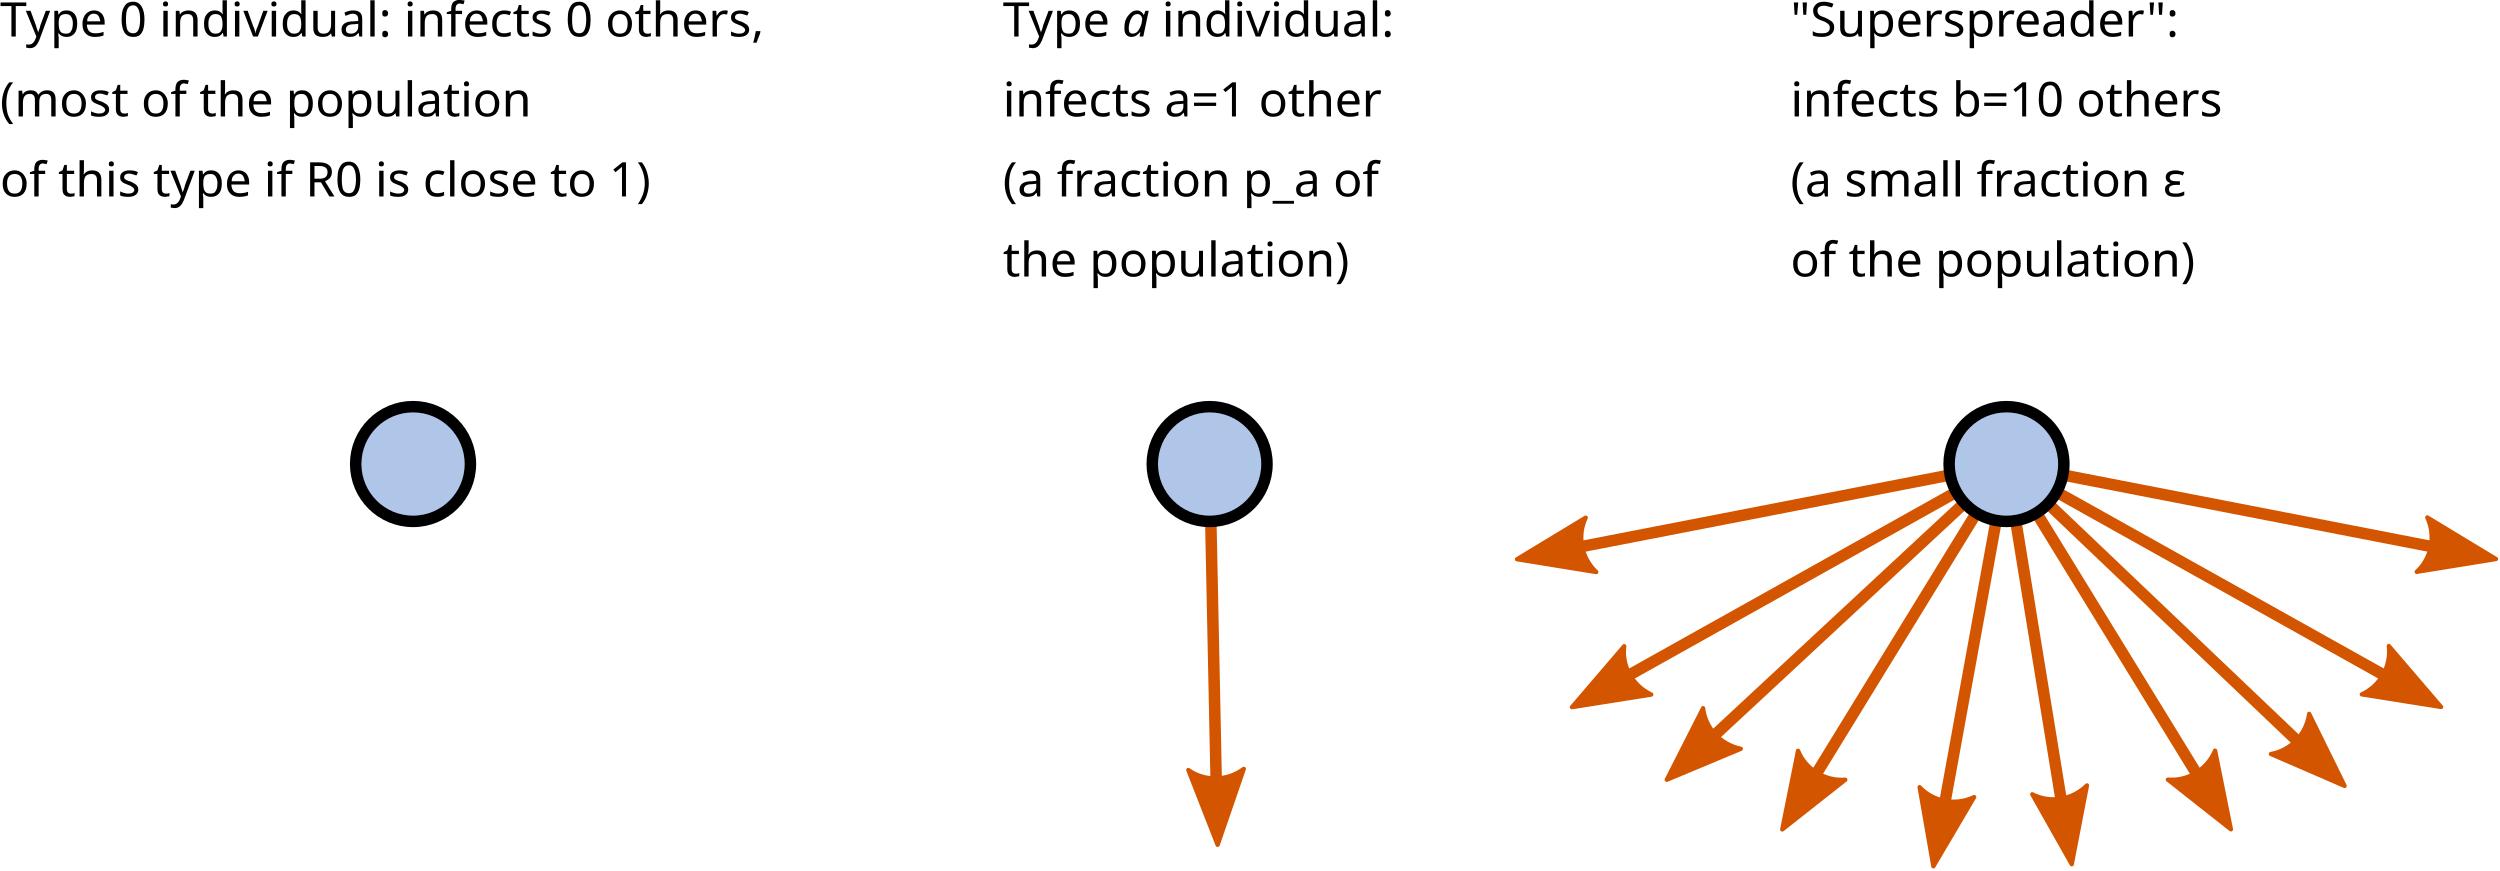
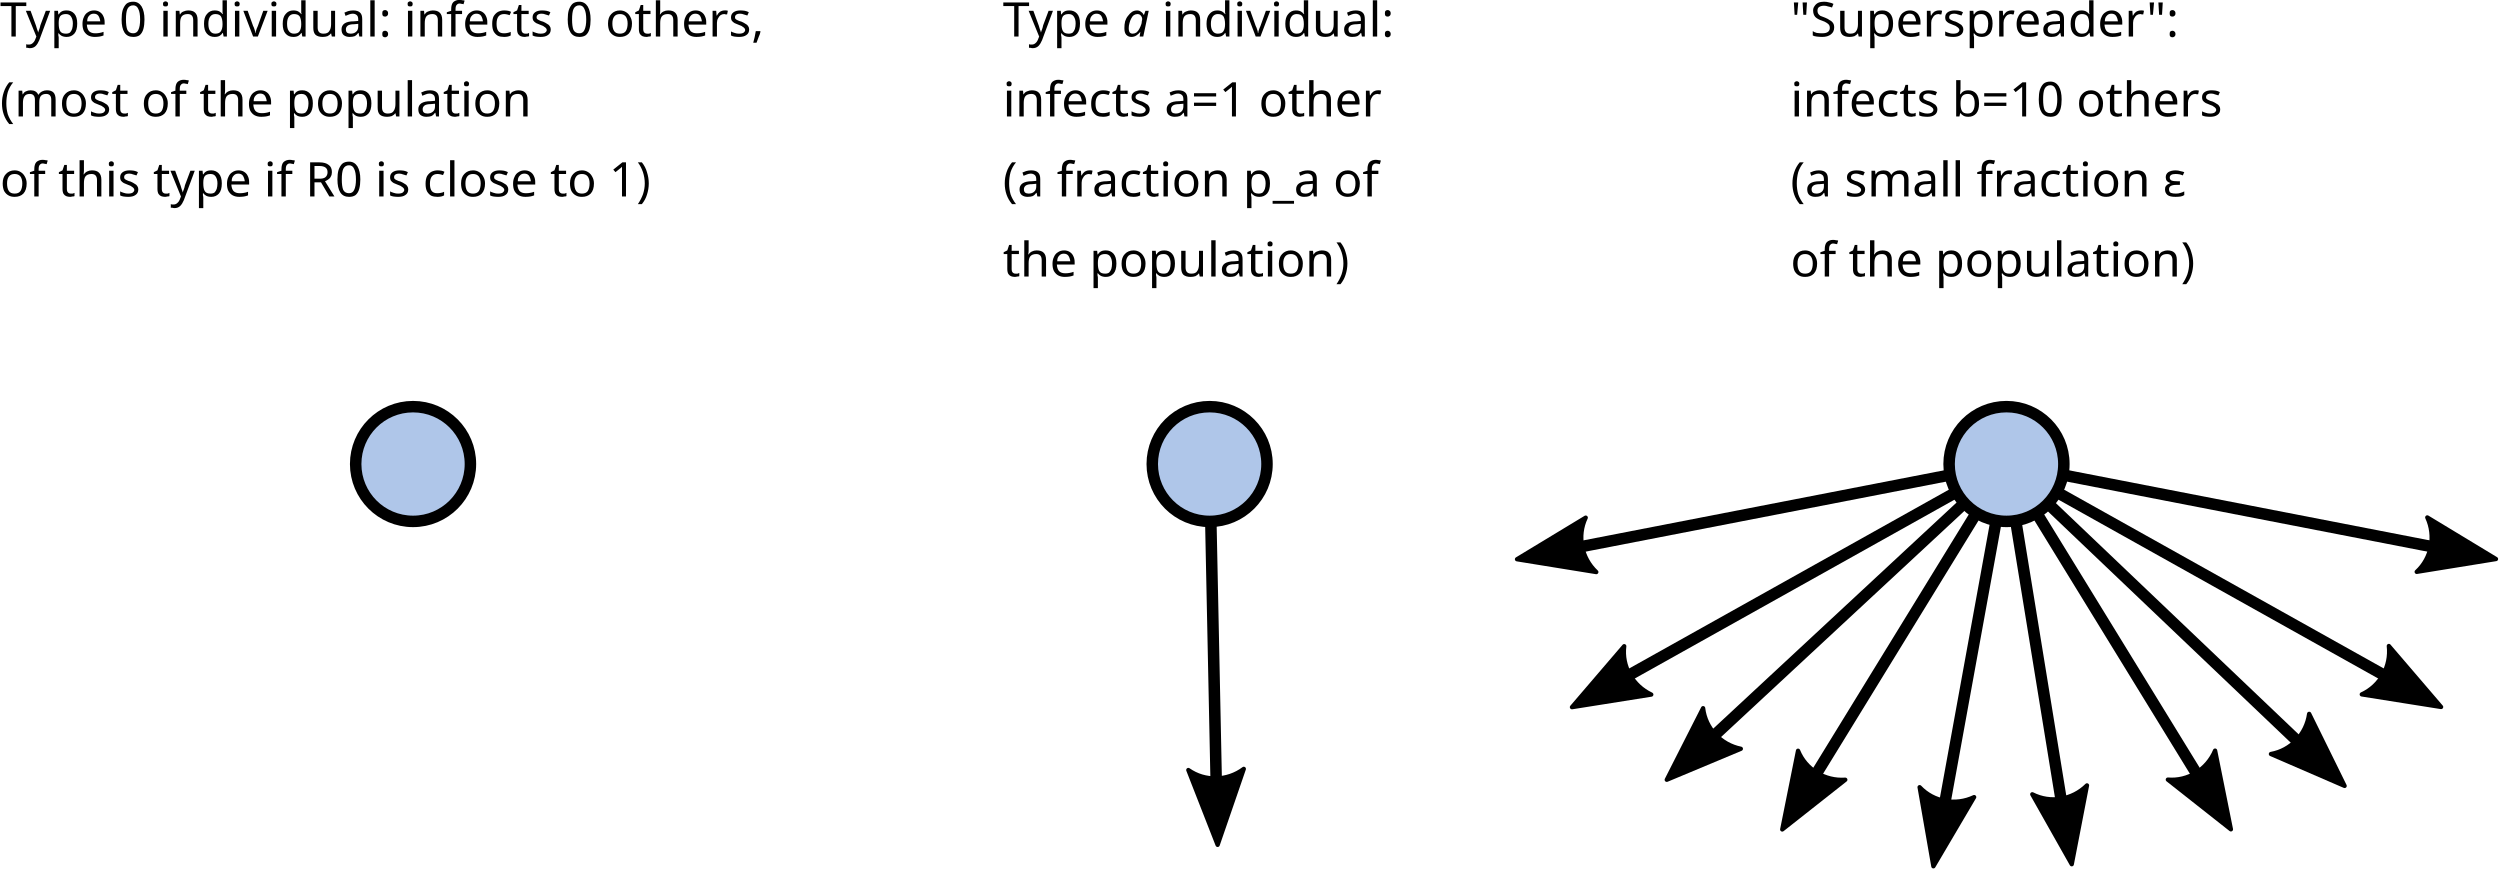
<svg xmlns="http://www.w3.org/2000/svg" width="107.591mm" height="37.453mm" viewBox="0 0 107.591 37.453" version="1.1" id="svg8">
  <defs id="defs2">
+     <marker style="overflow:visible;" id="marker11971" refX="0.0" refY="0.0" orient="auto">
+       <path transform="scale(0.6) rotate(180) translate(0,0)" d="M 8.719,4.034 L -2.207,0.016 L 8.719,-4.002 C 6.973,-1.63 6.983,1.616 8.719,4.034 z " style="fill-rule:evenodd;stroke-width:0.625;stroke-linejoin:round;stroke:#000000;stroke-opacity:1;fill:#000000;fill-opacity:1" id="path11969" />
+     </marker>
+     <marker style="overflow:visible;" id="marker11547" refX="0.0" refY="0.0" orient="auto">
+       <path transform="scale(0.6) rotate(180) translate(0,0)" d="M 8.719,4.034 L -2.207,0.016 L 8.719,-4.002 C 6.973,-1.63 6.983,1.616 8.719,4.034 z " style="fill-rule:evenodd;stroke-width:0.625;stroke-linejoin:round;stroke:#000000;stroke-opacity:1;fill:#000000;fill-opacity:1" id="path11545" />
+     </marker>
+     <marker style="overflow:visible;" id="marker11129" refX="0.0" refY="0.0" orient="auto">
+       <path transform="scale(0.6) rotate(180) translate(0,0)" d="M 8.719,4.034 L -2.207,0.016 L 8.719,-4.002 C 6.973,-1.63 6.983,1.616 8.719,4.034 z " style="fill-rule:evenodd;stroke-width:0.625;stroke-linejoin:round;stroke:#000000;stroke-opacity:1;fill:#000000;fill-opacity:1" id="path11127" />
+     </marker>
+     <marker style="overflow:visible;" id="marker10717" refX="0.0" refY="0.0" orient="auto">
+       <path transform="scale(0.6) rotate(180) translate(0,0)" d="M 8.719,4.034 L -2.207,0.016 L 8.719,-4.002 C 6.973,-1.63 6.983,1.616 8.719,4.034 z " style="fill-rule:evenodd;stroke-width:0.625;stroke-linejoin:round;stroke:#000000;stroke-opacity:1;fill:#000000;fill-opacity:1" id="path10715" />
+     </marker>
+     <marker style="overflow:visible;" id="marker10311" refX="0.0" refY="0.0" orient="auto">
+       <path transform="scale(0.6) rotate(180) translate(0,0)" d="M 8.719,4.034 L -2.207,0.016 L 8.719,-4.002 C 6.973,-1.63 6.983,1.616 8.719,4.034 z " style="fill-rule:evenodd;stroke-width:0.625;stroke-linejoin:round;stroke:#000000;stroke-opacity:1;fill:#000000;fill-opacity:1" id="path10309" />
+     </marker>
+     <marker style="overflow:visible;" id="marker9911" refX="0.0" refY="0.0" orient="auto">
+       <path transform="scale(0.6) rotate(180) translate(0,0)" d="M 8.719,4.034 L -2.207,0.016 L 8.719,-4.002 C 6.973,-1.63 6.983,1.616 8.719,4.034 z " style="fill-rule:evenodd;stroke-width:0.625;stroke-linejoin:round;stroke:#000000;stroke-opacity:1;fill:#000000;fill-opacity:1" id="path9909" />
+     </marker>
+     <marker style="overflow:visible;" id="marker9517" refX="0.0" refY="0.0" orient="auto">
+       <path transform="scale(0.6) rotate(180) translate(0,0)" d="M 8.719,4.034 L -2.207,0.016 L 8.719,-4.002 C 6.973,-1.63 6.983,1.616 8.719,4.034 z " style="fill-rule:evenodd;stroke-width:0.625;stroke-linejoin:round;stroke:#000000;stroke-opacity:1;fill:#000000;fill-opacity:1" id="path9515" />
+     </marker>
+     <marker style="overflow:visible;" id="marker9129" refX="0.0" refY="0.0" orient="auto">
+       <path transform="scale(0.6) rotate(180) translate(0,0)" d="M 8.719,4.034 L -2.207,0.016 L 8.719,-4.002 C 6.973,-1.63 6.983,1.616 8.719,4.034 z " style="fill-rule:evenodd;stroke-width:0.625;stroke-linejoin:round;stroke:#000000;stroke-opacity:1;fill:#000000;fill-opacity:1" id="path9127" />
+     </marker>
+     <marker style="overflow:visible;" id="marker8747" refX="0.0" refY="0.0" orient="auto">
+       <path transform="scale(0.6) rotate(180) translate(0,0)" d="M 8.719,4.034 L -2.207,0.016 L 8.719,-4.002 C 6.973,-1.63 6.983,1.616 8.719,4.034 z " style="fill-rule:evenodd;stroke-width:0.625;stroke-linejoin:round;stroke:#000000;stroke-opacity:1;fill:#000000;fill-opacity:1" id="path8745" />
+     </marker>
+     <marker style="overflow:visible;" id="marker8737" refX="0.0" refY="0.0" orient="auto">
+       <path transform="scale(0.6) rotate(180) translate(0,0)" d="M 8.719,4.034 L -2.207,0.016 L 8.719,-4.002 C 6.973,-1.63 6.983,1.616 8.719,4.034 z " style="fill-rule:evenodd;stroke-width:0.625;stroke-linejoin:round;stroke:#000000;stroke-opacity:1;fill:#000000;fill-opacity:1" id="path8735" />
+     </marker>
+     <marker orient="auto" refY="0.0" refX="0.0" id="Arrow2Mend" style="overflow:visible;">
+       <path id="path4064" style="fill-rule:evenodd;stroke-width:0.625;stroke-linejoin:round;stroke:#000000;stroke-opacity:1;fill:#000000;fill-opacity:1" d="M 8.719,4.034 L -2.207,0.016 L 8.719,-4.002 C 6.973,-1.63 6.983,1.616 8.719,4.034 z " transform="scale(0.6) rotate(180) translate(0,0)" />
+     </marker>
+     <marker style="overflow:visible" id="marker7981" refX="0.0" refY="0.0" orient="auto">
+       <path transform="scale(0.8)" style="fill-rule:evenodd;stroke:#000000;stroke-width:1pt;stroke-opacity:1;fill:#000000;fill-opacity:1" d="M 5.77,0.0 L -2.88,5.0 L -2.88,-5.0 L 5.77,0.0 z " id="path7979" />
+     </marker>
+     <marker style="overflow:visible" id="marker7617" refX="0.0" refY="0.0" orient="auto">
+       <path transform="scale(0.8)" style="fill-rule:evenodd;stroke:#000000;stroke-width:1pt;stroke-opacity:1;fill:#000000;fill-opacity:1" d="M 5.77,0.0 L -2.88,5.0 L -2.88,-5.0 L 5.77,0.0 z " id="path7615" />
+     </marker>
+     <marker style="overflow:visible" id="marker7259" refX="0.0" refY="0.0" orient="auto">
+       <path transform="scale(0.8)" style="fill-rule:evenodd;stroke:#000000;stroke-width:1pt;stroke-opacity:1;fill:#000000;fill-opacity:1" d="M 5.77,0.0 L -2.88,5.0 L -2.88,-5.0 L 5.77,0.0 z " id="path7257" />
+     </marker>
+     <marker style="overflow:visible" id="marker6907" refX="0.0" refY="0.0" orient="auto">
+       <path transform="scale(0.8)" style="fill-rule:evenodd;stroke:#000000;stroke-width:1pt;stroke-opacity:1;fill:#000000;fill-opacity:1" d="M 5.77,0.0 L -2.88,5.0 L -2.88,-5.0 L 5.77,0.0 z " id="path6905" />
+     </marker>
+     <marker style="overflow:visible" id="marker6561" refX="0.0" refY="0.0" orient="auto">
+       <path transform="scale(0.8)" style="fill-rule:evenodd;stroke:#000000;stroke-width:1pt;stroke-opacity:1;fill:#000000;fill-opacity:1" d="M 5.77,0.0 L -2.88,5.0 L -2.88,-5.0 L 5.77,0.0 z " id="path6559" />
+     </marker>
+     <marker style="overflow:visible" id="marker6221" refX="0.0" refY="0.0" orient="auto">
+       <path transform="scale(0.8)" style="fill-rule:evenodd;stroke:#000000;stroke-width:1pt;stroke-opacity:1;fill:#000000;fill-opacity:1" d="M 5.77,0.0 L -2.88,5.0 L -2.88,-5.0 L 5.77,0.0 z " id="path6219" />
+     </marker>
+     <marker style="overflow:visible" id="marker5887" refX="0.0" refY="0.0" orient="auto">
+       <path transform="scale(0.8)" style="fill-rule:evenodd;stroke:#000000;stroke-width:1pt;stroke-opacity:1;fill:#000000;fill-opacity:1" d="M 5.77,0.0 L -2.88,5.0 L -2.88,-5.0 L 5.77,0.0 z " id="path5885" />
+     </marker>
+     <marker style="overflow:visible" id="marker5559" refX="0.0" refY="0.0" orient="auto">
+       <path transform="scale(0.8)" style="fill-rule:evenodd;stroke:#000000;stroke-width:1pt;stroke-opacity:1;fill:#000000;fill-opacity:1" d="M 5.77,0.0 L -2.88,5.0 L -2.88,-5.0 L 5.77,0.0 z " id="path5557" />
+     </marker>
+     <marker style="overflow:visible" id="marker5237" refX="0.0" refY="0.0" orient="auto">
+       <path transform="scale(0.8)" style="fill-rule:evenodd;stroke:#000000;stroke-width:1pt;stroke-opacity:1;fill:#000000;fill-opacity:1" d="M 5.77,0.0 L -2.88,5.0 L -2.88,-5.0 L 5.77,0.0 z " id="path5235" />
+     </marker>
+     <marker style="overflow:visible" id="marker4921" refX="0.0" refY="0.0" orient="auto">
+       <path transform="scale(0.8)" style="fill-rule:evenodd;stroke:#000000;stroke-width:1pt;stroke-opacity:1;fill:#000000;fill-opacity:1" d="M 5.77,0.0 L -2.88,5.0 L -2.88,-5.0 L 5.77,0.0 z " id="path4919" />
+     </marker>
+     <marker orient="auto" refY="0.0" refX="0.0" id="marker3723" style="overflow:visible;">
+       <path id="path3721" style="fill-rule:evenodd;stroke-width:0.625;stroke-linejoin:round;stroke:#000000;stroke-opacity:1;fill:#000000;fill-opacity:1" d="M 8.719,4.034 L -2.207,0.016 L 8.719,-4.002 C 6.973,-1.63 6.983,1.616 8.719,4.034 z " transform="scale(0.6) rotate(180) translate(0,0)" />
+     </marker>
+     <marker orient="auto" refY="0.0" refX="0.0" id="marker3419" style="overflow:visible;">
+       <path id="path3417" style="fill-rule:evenodd;stroke-width:0.625;stroke-linejoin:round;stroke:#000000;stroke-opacity:1;fill:#000000;fill-opacity:1" d="M 8.719,4.034 L -2.207,0.016 L 8.719,-4.002 C 6.973,-1.63 6.983,1.616 8.719,4.034 z " transform="scale(0.6) rotate(180) translate(0,0)" />
+     </marker>
+     <marker orient="auto" refY="0.0" refX="0.0" id="marker3121" style="overflow:visible;">
+       <path id="path3119" style="fill-rule:evenodd;stroke-width:0.625;stroke-linejoin:round;stroke:#000000;stroke-opacity:1;fill:#000000;fill-opacity:1" d="M 8.719,4.034 L -2.207,0.016 L 8.719,-4.002 C 6.973,-1.63 6.983,1.616 8.719,4.034 z " transform="scale(0.6) rotate(180) translate(0,0)" />
+     </marker>
+     <marker orient="auto" refY="0.0" refX="0.0" id="marker2829" style="overflow:visible;">
+       <path id="path2827" style="fill-rule:evenodd;stroke-width:0.625;stroke-linejoin:round;stroke:#000000;stroke-opacity:1;fill:#000000;fill-opacity:1" d="M 8.719,4.034 L -2.207,0.016 L 8.719,-4.002 C 6.973,-1.63 6.983,1.616 8.719,4.034 z " transform="scale(0.6) rotate(180) translate(0,0)" />
+     </marker>
+     <marker orient="auto" refY="0.0" refX="0.0" id="marker2543" style="overflow:visible;">
+       <path id="path2541" style="fill-rule:evenodd;stroke-width:0.625;stroke-linejoin:round;stroke:#000000;stroke-opacity:1;fill:#000000;fill-opacity:1" d="M 8.719,4.034 L -2.207,0.016 L 8.719,-4.002 C 6.973,-1.63 6.983,1.616 8.719,4.034 z " transform="scale(0.6) rotate(180) translate(0,0)" />
+     </marker>
+     <marker orient="auto" refY="0.0" refX="0.0" id="marker2263" style="overflow:visible;">
+       <path id="path2261" style="fill-rule:evenodd;stroke-width:0.625;stroke-linejoin:round;stroke:#000000;stroke-opacity:1;fill:#000000;fill-opacity:1" d="M 8.719,4.034 L -2.207,0.016 L 8.719,-4.002 C 6.973,-1.63 6.983,1.616 8.719,4.034 z " transform="scale(0.6) rotate(180) translate(0,0)" />
+     </marker>
+     <marker orient="auto" refY="0.0" refX="0.0" id="marker1989" style="overflow:visible;">
+       <path id="path1987" style="fill-rule:evenodd;stroke-width:0.625;stroke-linejoin:round;stroke:#000000;stroke-opacity:1;fill:#000000;fill-opacity:1" d="M 8.719,4.034 L -2.207,0.016 L 8.719,-4.002 C 6.973,-1.63 6.983,1.616 8.719,4.034 z " transform="scale(0.6) rotate(180) translate(0,0)" />
+     </marker>
+     <marker orient="auto" refY="0.0" refX="0.0" id="marker1721" style="overflow:visible;">
+       <path id="path1719" style="fill-rule:evenodd;stroke-width:0.625;stroke-linejoin:round;stroke:#000000;stroke-opacity:1;fill:#000000;fill-opacity:1" d="M 8.719,4.034 L -2.207,0.016 L 8.719,-4.002 C 6.973,-1.63 6.983,1.616 8.719,4.034 z " transform="scale(0.6) rotate(180) translate(0,0)" />
+     </marker>
+     <marker orient="auto" refY="0.0" refX="0.0" id="marker1711" style="overflow:visible;">
+       <path id="path1709" style="fill-rule:evenodd;stroke-width:0.625;stroke-linejoin:round;stroke:#000000;stroke-opacity:1;fill:#000000;fill-opacity:1" d="M 8.719,4.034 L -2.207,0.016 L 8.719,-4.002 C 6.973,-1.63 6.983,1.616 8.719,4.034 z " transform="scale(0.6) rotate(180) translate(0,0)" />
+     </marker>
+     <marker orient="auto" refY="0.0" refX="0.0" id="marker1449" style="overflow:visible;">
+       <path id="path1447" style="fill-rule:evenodd;stroke-width:0.625;stroke-linejoin:round;stroke:#000000;stroke-opacity:1;fill:#000000;fill-opacity:1" d="M 8.719,4.034 L -2.207,0.016 L 8.719,-4.002 C 6.973,-1.63 6.983,1.616 8.719,4.034 z " transform="scale(0.6) rotate(180) translate(0,0)" />
+     </marker>
    <marker style="overflow:visible;" id="marker6336" refX="0.0" refY="0.0" orient="auto">
-       <path transform="scale(0.6) rotate(180) translate(0,0)" d="M 8.719,4.034 L -2.207,0.016 L 8.719,-4.002 C 6.973,-1.63 6.983,1.616 8.719,4.034 z " style="fill-rule:evenodd;stroke-width:0.625;stroke-linejoin:round;stroke:#d45500;stroke-opacity:1;fill:#d45500;fill-opacity:1" id="path6334" />
-     </marker>
-     <marker style="overflow:visible;" id="marker6086" refX="0.0" refY="0.0" orient="auto">
-       <path transform="scale(0.6) rotate(180) translate(0,0)" d="M 8.719,4.034 L -2.207,0.016 L 8.719,-4.002 C 6.973,-1.63 6.983,1.616 8.719,4.034 z " style="fill-rule:evenodd;stroke-width:0.625;stroke-linejoin:round;stroke:#d45500;stroke-opacity:1;fill:#d45500;fill-opacity:1" id="path6084" />
+       <path transform="scale(0.6) rotate(180) translate(0,0)" d="M 8.719,4.034 L -2.207,0.016 L 8.719,-4.002 C 6.973,-1.63 6.983,1.616 8.719,4.034 z " style="fill-rule:evenodd;stroke-width:0.625;stroke-linejoin:round;stroke:#000000;stroke-opacity:1;fill:#000000;fill-opacity:1" id="path6334" />
    </marker>
    <marker style="overflow:visible;" id="marker5842" refX="0.0" refY="0.0" orient="auto">
      <path transform="scale(0.6) rotate(180) translate(0,0)" d="M 8.719,4.034 L -2.207,0.016 L 8.719,-4.002 C 6.973,-1.63 6.983,1.616 8.719,4.034 z " style="fill-rule:evenodd;stroke-width:0.625;stroke-linejoin:round;stroke:#d45500;stroke-opacity:1;fill:#d45500;fill-opacity:1" id="path5840" />
    </marker>
    <marker style="overflow:visible;" id="marker5604" refX="0.0" refY="0.0" orient="auto">
      <path transform="scale(0.6) rotate(180) translate(0,0)" d="M 8.719,4.034 L -2.207,0.016 L 8.719,-4.002 C 6.973,-1.63 6.983,1.616 8.719,4.034 z " style="fill-rule:evenodd;stroke-width:0.625;stroke-linejoin:round;stroke:#d45500;stroke-opacity:1;fill:#d45500;fill-opacity:1" id="path5602" />
    </marker>
    <marker style="overflow:visible;" id="marker5372" refX="0.0" refY="0.0" orient="auto">
      <path transform="scale(0.6) rotate(180) translate(0,0)" d="M 8.719,4.034 L -2.207,0.016 L 8.719,-4.002 C 6.973,-1.63 6.983,1.616 8.719,4.034 z " style="fill-rule:evenodd;stroke-width:0.625;stroke-linejoin:round;stroke:#d45500;stroke-opacity:1;fill:#d45500;fill-opacity:1" id="path5370" />
    </marker>
    <marker style="overflow:visible;" id="marker5146" refX="0.0" refY="0.0" orient="auto">
      <path transform="scale(0.6) rotate(180) translate(0,0)" d="M 8.719,4.034 L -2.207,0.016 L 8.719,-4.002 C 6.973,-1.63 6.983,1.616 8.719,4.034 z " style="fill-rule:evenodd;stroke-width:0.625;stroke-linejoin:round;stroke:#d45500;stroke-opacity:1;fill:#d45500;fill-opacity:1" id="path5144" />
    </marker>
    <marker style="overflow:visible;" id="marker4926" refX="0.0" refY="0.0" orient="auto">
      <path transform="scale(0.6) rotate(180) translate(0,0)" d="M 8.719,4.034 L -2.207,0.016 L 8.719,-4.002 C 6.973,-1.63 6.983,1.616 8.719,4.034 z " style="fill-rule:evenodd;stroke-width:0.625;stroke-linejoin:round;stroke:#d45500;stroke-opacity:1;fill:#d45500;fill-opacity:1" id="path4924" />
    </marker>
    <marker style="overflow:visible;" id="marker4712" refX="0.0" refY="0.0" orient="auto">
      <path transform="scale(0.6) rotate(180) translate(0,0)" d="M 8.719,4.034 L -2.207,0.016 L 8.719,-4.002 C 6.973,-1.63 6.983,1.616 8.719,4.034 z " style="fill-rule:evenodd;stroke-width:0.625;stroke-linejoin:round;stroke:#d45500;stroke-opacity:1;fill:#d45500;fill-opacity:1" id="path4710" />
    </marker>
    <marker style="overflow:visible;" id="marker4504" refX="0.0" refY="0.0" orient="auto">
      <path transform="scale(0.6) rotate(180) translate(0,0)" d="M 8.719,4.034 L -2.207,0.016 L 8.719,-4.002 C 6.973,-1.63 6.983,1.616 8.719,4.034 z " style="fill-rule:evenodd;stroke-width:0.625;stroke-linejoin:round;stroke:#d45500;stroke-opacity:1;fill:#d45500;fill-opacity:1" id="path4502" />
    </marker>
    <marker style="overflow:visible;" id="marker4302" refX="0.0" refY="0.0" orient="auto">
      <path transform="scale(0.6) rotate(180) translate(0,0)" d="M 8.719,4.034 L -2.207,0.016 L 8.719,-4.002 C 6.973,-1.63 6.983,1.616 8.719,4.034 z " style="fill-rule:evenodd;stroke-width:0.625;stroke-linejoin:round;stroke:#d45500;stroke-opacity:1;fill:#d45500;fill-opacity:1" id="path4300" />
    </marker>
    <marker orient="auto" refY="0.0" refX="0.0" id="marker3896" style="overflow:visible;">
      <path id="path3894" style="fill-rule:evenodd;stroke-width:0.625;stroke-linejoin:round;stroke:#d45500;stroke-opacity:1;fill:#d45500;fill-opacity:1" d="M 8.719,4.034 L -2.207,0.016 L 8.719,-4.002 C 6.973,-1.63 6.983,1.616 8.719,4.034 z " transform="scale(0.6) rotate(180) translate(0,0)" />
-     </marker>
-     <marker orient="auto" refY="0.0" refX="0.0" id="marker3700" style="overflow:visible;">
-       <path id="path3698" style="fill-rule:evenodd;stroke-width:0.625;stroke-linejoin:round;stroke:#d45500;stroke-opacity:1;fill:#d45500;fill-opacity:1" d="M 8.719,4.034 L -2.207,0.016 L 8.719,-4.002 C 6.973,-1.63 6.983,1.616 8.719,4.034 z " transform="scale(0.6) rotate(180) translate(0,0)" />
    </marker>
    <marker orient="auto" refY="0.0" refX="0.0" id="marker3510" style="overflow:visible;">
      <path id="path3508" style="fill-rule:evenodd;stroke-width:0.625;stroke-linejoin:round;stroke:#d45500;stroke-opacity:1;fill:#d45500;fill-opacity:1" d="M 8.719,4.034 L -2.207,0.016 L 8.719,-4.002 C 6.973,-1.63 6.983,1.616 8.719,4.034 z " transform="scale(0.6) rotate(180) translate(0,0)" />
    </marker>
    <marker orient="auto" refY="0.0" refX="0.0" id="marker3326" style="overflow:visible;">
      <path id="path3324" style="fill-rule:evenodd;stroke-width:0.625;stroke-linejoin:round;stroke:#d45500;stroke-opacity:1;fill:#d45500;fill-opacity:1" d="M 8.719,4.034 L -2.207,0.016 L 8.719,-4.002 C 6.973,-1.63 6.983,1.616 8.719,4.034 z " transform="scale(0.6) rotate(180) translate(0,0)" />
    </marker>
    <marker orient="auto" refY="0.0" refX="0.0" id="marker3148" style="overflow:visible;">
      <path id="path3146" style="fill-rule:evenodd;stroke-width:0.625;stroke-linejoin:round;stroke:#d45500;stroke-opacity:1;fill:#d45500;fill-opacity:1" d="M 8.719,4.034 L -2.207,0.016 L 8.719,-4.002 C 6.973,-1.63 6.983,1.616 8.719,4.034 z " transform="scale(0.6) rotate(180) translate(0,0)" />
    </marker>
    <marker orient="auto" refY="0.0" refX="0.0" id="marker2976" style="overflow:visible;">
      <path id="path2974" style="fill-rule:evenodd;stroke-width:0.625;stroke-linejoin:round;stroke:#d45500;stroke-opacity:1;fill:#d45500;fill-opacity:1" d="M 8.719,4.034 L -2.207,0.016 L 8.719,-4.002 C 6.973,-1.63 6.983,1.616 8.719,4.034 z " transform="scale(0.6) rotate(180) translate(0,0)" />
    </marker>
    <marker orient="auto" refY="0.0" refX="0.0" id="marker2810" style="overflow:visible;">
      <path id="path2808" style="fill-rule:evenodd;stroke-width:0.625;stroke-linejoin:round;stroke:#d45500;stroke-opacity:1;fill:#d45500;fill-opacity:1" d="M 8.719,4.034 L -2.207,0.016 L 8.719,-4.002 C 6.973,-1.63 6.983,1.616 8.719,4.034 z " transform="scale(0.6) rotate(180) translate(0,0)" />
    </marker>
    <marker orient="auto" refY="0.0" refX="0.0" id="marker2650" style="overflow:visible;">
      <path id="path2648" style="fill-rule:evenodd;stroke-width:0.625;stroke-linejoin:round;stroke:#d45500;stroke-opacity:1;fill:#d45500;fill-opacity:1" d="M 8.719,4.034 L -2.207,0.016 L 8.719,-4.002 C 6.973,-1.63 6.983,1.616 8.719,4.034 z " transform="scale(0.6) rotate(180) translate(0,0)" />
    </marker>
    <marker orient="auto" refY="0.0" refX="0.0" id="marker2496" style="overflow:visible;">
      <path id="path2494" style="fill-rule:evenodd;stroke-width:0.625;stroke-linejoin:round;stroke:#d45500;stroke-opacity:1;fill:#d45500;fill-opacity:1" d="M 8.719,4.034 L -2.207,0.016 L 8.719,-4.002 C 6.973,-1.63 6.983,1.616 8.719,4.034 z " transform="scale(0.6) rotate(180) translate(0,0)" />
    </marker>
    <marker orient="auto" refY="0.0" refX="0.0" id="marker2348" style="overflow:visible;">
      <path id="path2346" style="fill-rule:evenodd;stroke-width:0.625;stroke-linejoin:round;stroke:#d45500;stroke-opacity:1;fill:#d45500;fill-opacity:1" d="M 8.719,4.034 L -2.207,0.016 L 8.719,-4.002 C 6.973,-1.63 6.983,1.616 8.719,4.034 z " transform="scale(0.6) rotate(180) translate(0,0)" />
    </marker>
    <marker orient="auto" refY="0.0" refX="0.0" id="marker2050" style="overflow:visible;">
      <path id="path2048" style="fill-rule:evenodd;stroke-width:0.625;stroke-linejoin:round;stroke:#d45500;stroke-opacity:1;fill:#d45500;fill-opacity:1" d="M 8.719,4.034 L -2.207,0.016 L 8.719,-4.002 C 6.973,-1.63 6.983,1.616 8.719,4.034 z " transform="scale(0.6) rotate(180) translate(0,0)" />
    </marker>
    <marker orient="auto" refY="0.0" refX="0.0" id="marker1908" style="overflow:visible;">
      <path id="path1906" style="fill-rule:evenodd;stroke-width:0.625;stroke-linejoin:round;stroke:#d45500;stroke-opacity:1;fill:#d45500;fill-opacity:1" d="M 8.719,4.034 L -2.207,0.016 L 8.719,-4.002 C 6.973,-1.63 6.983,1.616 8.719,4.034 z " transform="scale(0.6) rotate(180) translate(0,0)" />
    </marker>
    <marker orient="auto" refY="0.0" refX="0.0" id="marker1772" style="overflow:visible;">
      <path id="path1770" style="fill-rule:evenodd;stroke-width:0.625;stroke-linejoin:round;stroke:#d45500;stroke-opacity:1;fill:#d45500;fill-opacity:1" d="M 8.719,4.034 L -2.207,0.016 L 8.719,-4.002 C 6.973,-1.63 6.983,1.616 8.719,4.034 z " transform="scale(0.6) rotate(180) translate(0,0)" />
    </marker>
    <marker orient="auto" refY="0.0" refX="0.0" id="marker1642" style="overflow:visible;">
      <path id="path1640" style="fill-rule:evenodd;stroke-width:0.625;stroke-linejoin:round;stroke:#d45500;stroke-opacity:1;fill:#d45500;fill-opacity:1" d="M 8.719,4.034 L -2.207,0.016 L 8.719,-4.002 C 6.973,-1.63 6.983,1.616 8.719,4.034 z " transform="scale(0.6) rotate(180) translate(0,0)" />
    </marker>
    <marker orient="auto" refY="0.0" refX="0.0" id="marker1518" style="overflow:visible;">
      <path id="path1516" style="fill-rule:evenodd;stroke-width:0.625;stroke-linejoin:round;stroke:#d45500;stroke-opacity:1;fill:#d45500;fill-opacity:1" d="M 8.719,4.034 L -2.207,0.016 L 8.719,-4.002 C 6.973,-1.63 6.983,1.616 8.719,4.034 z " transform="scale(0.6) rotate(180) translate(0,0)" />
    </marker>
    <marker orient="auto" refY="0.0" refX="0.0" id="marker1400" style="overflow:visible;">
      <path id="path1398" style="fill-rule:evenodd;stroke-width:0.625;stroke-linejoin:round;stroke:#d45500;stroke-opacity:1;fill:#d45500;fill-opacity:1" d="M 8.719,4.034 L -2.207,0.016 L 8.719,-4.002 C 6.973,-1.63 6.983,1.616 8.719,4.034 z " transform="scale(0.6) rotate(180) translate(0,0)" />
    </marker>
    <marker orient="auto" refY="0.0" refX="0.0" id="marker1288" style="overflow:visible;">
      <path id="path1286" style="fill-rule:evenodd;stroke-width:0.625;stroke-linejoin:round;stroke:#d45500;stroke-opacity:1;fill:#d45500;fill-opacity:1" d="M 8.719,4.034 L -2.207,0.016 L 8.719,-4.002 C 6.973,-1.63 6.983,1.616 8.719,4.034 z " transform="scale(0.6) rotate(180) translate(0,0)" />
    </marker>
    <marker orient="auto" refY="0.0" refX="0.0" id="marker1182" style="overflow:visible;">
      <path id="path1180" style="fill-rule:evenodd;stroke-width:0.625;stroke-linejoin:round;stroke:#d45500;stroke-opacity:1;fill:#d45500;fill-opacity:1" d="M 8.719,4.034 L -2.207,0.016 L 8.719,-4.002 C 6.973,-1.63 6.983,1.616 8.719,4.034 z " transform="scale(0.6) rotate(180) translate(0,0)" />
    </marker>
    <marker orient="auto" refY="0.0" refX="0.0" id="marker1172" style="overflow:visible;">
      <path id="path1170" style="fill-rule:evenodd;stroke-width:0.625;stroke-linejoin:round;stroke:#d45500;stroke-opacity:1;fill:#d45500;fill-opacity:1" d="M 8.719,4.034 L -2.207,0.016 L 8.719,-4.002 C 6.973,-1.63 6.983,1.616 8.719,4.034 z " transform="scale(0.6) rotate(180) translate(0,0)" />
    </marker>
    <marker orient="auto" refY="0.0" refX="0.0" id="marker1072" style="overflow:visible;">
      <path id="path1070" style="fill-rule:evenodd;stroke-width:0.625;stroke-linejoin:round;stroke:#d45500;stroke-opacity:1;fill:#d45500;fill-opacity:1" d="M 8.719,4.034 L -2.207,0.016 L 8.719,-4.002 C 6.973,-1.63 6.983,1.616 8.719,4.034 z " transform="scale(0.6) rotate(180) translate(0,0)" />
    </marker>
    <marker style="overflow:visible;" id="marker5353" refX="0.0" refY="0.0" orient="auto">
      <path transform="scale(0.6) rotate(180) translate(0,0)" d="M 8.719,4.034 L -2.207,0.016 L 8.719,-4.002 C 6.973,-1.63 6.983,1.616 8.719,4.034 z " style="fill-rule:evenodd;stroke-width:0.625;stroke-linejoin:round;stroke:#000000;stroke-opacity:1;fill:#000000;fill-opacity:1" id="path5351" />
    </marker>
    <marker style="overflow:visible;" id="marker5343" refX="0.0" refY="0.0" orient="auto">
      <path transform="scale(0.6) rotate(180) translate(0,0)" d="M 8.719,4.034 L -2.207,0.016 L 8.719,-4.002 C 6.973,-1.63 6.983,1.616 8.719,4.034 z " style="fill-rule:evenodd;stroke-width:0.625;stroke-linejoin:round;stroke:#000000;stroke-opacity:1;fill:#000000;fill-opacity:1" id="path5341" />
    </marker>
    <marker style="overflow:visible;" id="marker5333" refX="0.0" refY="0.0" orient="auto">
      <path transform="scale(0.6) rotate(180) translate(0,0)" d="M 8.719,4.034 L -2.207,0.016 L 8.719,-4.002 C 6.973,-1.63 6.983,1.616 8.719,4.034 z " style="fill-rule:evenodd;stroke-width:0.625;stroke-linejoin:round;stroke:#000000;stroke-opacity:1;fill:#000000;fill-opacity:1" id="path5331" />
    </marker>
    <marker style="overflow:visible;" id="marker5323" refX="0.0" refY="0.0" orient="auto">
      <path transform="scale(0.6) rotate(180) translate(0,0)" d="M 8.719,4.034 L -2.207,0.016 L 8.719,-4.002 C 6.973,-1.63 6.983,1.616 8.719,4.034 z " style="fill-rule:evenodd;stroke-width:0.625;stroke-linejoin:round;stroke:#000000;stroke-opacity:1;fill:#000000;fill-opacity:1" id="path5321" />
    </marker>
    <marker style="overflow:visible;" id="marker5313" refX="0.0" refY="0.0" orient="auto">
      <path transform="scale(0.6) rotate(180) translate(0,0)" d="M 8.719,4.034 L -2.207,0.016 L 8.719,-4.002 C 6.973,-1.63 6.983,1.616 8.719,4.034 z " style="fill-rule:evenodd;stroke-width:0.625;stroke-linejoin:round;stroke:#000000;stroke-opacity:1;fill:#000000;fill-opacity:1" id="path5311" />
    </marker>
    <marker style="overflow:visible;" id="marker5303" refX="0.0" refY="0.0" orient="auto">
      <path transform="scale(0.6) rotate(180) translate(0,0)" d="M 8.719,4.034 L -2.207,0.016 L 8.719,-4.002 C 6.973,-1.63 6.983,1.616 8.719,4.034 z " style="fill-rule:evenodd;stroke-width:0.625;stroke-linejoin:round;stroke:#000000;stroke-opacity:1;fill:#000000;fill-opacity:1" id="path5301" />
    </marker>
    <marker style="overflow:visible;" id="marker5293" refX="0.0" refY="0.0" orient="auto">
      <path transform="scale(0.6) rotate(180) translate(0,0)" d="M 8.719,4.034 L -2.207,0.016 L 8.719,-4.002 C 6.973,-1.63 6.983,1.616 8.719,4.034 z " style="fill-rule:evenodd;stroke-width:0.625;stroke-linejoin:round;stroke:#000000;stroke-opacity:1;fill:#000000;fill-opacity:1" id="path5291" />
    </marker>
    <marker style="overflow:visible;" id="marker5283" refX="0.0" refY="0.0" orient="auto">
      <path transform="scale(0.6) rotate(180) translate(0,0)" d="M 8.719,4.034 L -2.207,0.016 L 8.719,-4.002 C 6.973,-1.63 6.983,1.616 8.719,4.034 z " style="fill-rule:evenodd;stroke-width:0.625;stroke-linejoin:round;stroke:#000000;stroke-opacity:1;fill:#000000;fill-opacity:1" id="path5281" />
    </marker>
    <marker orient="auto" refY="0" refX="0" id="marker5706" style="overflow:visible">
      <path id="path5704" style="fill:#000000;fill-opacity:1;fill-rule:evenodd;stroke:#000000;stroke-width:0.625;stroke-linejoin:round;stroke-opacity:1" d="M 8.719,4.034 -2.207,0.016 8.719,-4.002 c -1.745,2.372 -1.735,5.617 -6e-7,8.035 z" transform="matrix(-1.1,0,0,-1.1,-1.1,0)" />
    </marker>
    <marker orient="auto" refY="0" refX="0" id="marker5598" style="overflow:visible">
      <path id="path5596" style="fill:#000000;fill-opacity:1;fill-rule:evenodd;stroke:#000000;stroke-width:0.625;stroke-linejoin:round;stroke-opacity:1" d="M 8.719,4.034 -2.207,0.016 8.719,-4.002 c -1.745,2.372 -1.735,5.617 -6e-7,8.035 z" transform="matrix(-1.1,0,0,-1.1,-1.1,0)" />
    </marker>
    <marker style="overflow:visible" id="marker1431" refX="0" refY="0" orient="auto">
      <path transform="matrix(-1.1,0,0,-1.1,-1.1,0)" d="M 8.719,4.034 -2.207,0.016 8.719,-4.002 c -1.745,2.372 -1.735,5.617 -6e-7,8.035 z" style="fill:#000000;fill-opacity:1;fill-rule:evenodd;stroke:#000000;stroke-width:0.625;stroke-linejoin:round;stroke-opacity:1" id="path1429" />
    </marker>
  </defs>
  <g id="layer1" transform="translate(-8.50496,-111.9031)">
    <flowRoot xml:space="preserve" id="flowRoot5059" style="font-style:normal;font-weight:normal;font-size:10.667px;line-height:1.25;font-family:sans-serif;letter-spacing:0px;word-spacing:0px;fill:#000000;fill-opacity:1;stroke:none">
      <flowRegion id="flowRegion5061">
        <rect id="rect5063" width="21.786" height="23.214" x="66.786" y="522.52" />
      </flowRegion>
      <flowPara id="flowPara5065" />
    </flowRoot>
    <g id="g1678">
      <circle r="2.469" cy="131.873" cx="26.281" id="circle1167" style="opacity:1;fill:#afc6e9;fill-opacity:1;stroke:#000000;stroke-width:0.494" />
      <text id="text5047" y="113.473" x="8.511" style="font-style:normal;font-weight:normal;font-size:2.755px;line-height:1.25;font-family:sans-serif;letter-spacing:0px;word-spacing:0px;fill:#000000;fill-opacity:1;stroke:none;stroke-width:0.258" xml:space="preserve">
        <tspan id="tspan6303" style="font-size:2.066px;stroke-width:0.258" y="113.473" x="8.511">Type 0 individual: infects 0 others, </tspan>
        <tspan id="tspan6462" style="font-size:2.066px;stroke-width:0.258" y="116.917" x="8.511">(most of the population  </tspan>
        <tspan id="tspan6435" style="font-size:2.066px;stroke-width:0.258" y="120.361" x="8.511">of this type if R0 is close to 1)</tspan>
        <tspan id="tspan5049" style="stroke-width:0.258" y="123.804" x="8.511" />
      </text>
      <g id="g1641">
-         <path style="fill:none;stroke:#d45500;stroke-width:0.495;stroke-linecap:butt;stroke-linejoin:miter;stroke-miterlimit:4;stroke-dasharray:none;stroke-opacity:1;marker-end:url(#marker6086)" d="m 60.563,131.873 0.326,15.734" id="path1217" />
+         <path style="fill:none;stroke:#000000;stroke-width:0.495;stroke-linecap:butt;stroke-linejoin:miter;stroke-miterlimit:4;stroke-dasharray:none;stroke-opacity:1;marker-end:url(#marker11547)" d="m 60.563,131.873 0.326,15.734" id="path1217" />
        <circle r="2.469" cy="131.873" cx="60.563" id="circle823" style="opacity:1;fill:#afc6e9;fill-opacity:1;stroke:#000000;stroke-width:0.494" />
        <text id="text5083" y="113.473" x="51.667" style="font-style:normal;font-weight:normal;font-size:2.755px;line-height:1.25;font-family:sans-serif;letter-spacing:0px;word-spacing:0px;fill:#000000;fill-opacity:1;stroke:none;stroke-width:0.258" xml:space="preserve">
          <tspan id="tspan5077" style="font-size:2.066px;stroke-width:0.258" y="113.473" x="51.667">Type <tspan style="font-style:italic;stroke-width:0.258" id="tspan5085">a </tspan>individual:</tspan>
          <tspan id="tspan6238" style="font-size:2.066px;stroke-width:0.258" y="116.917" x="51.667">infects a=1 other</tspan>
          <tspan id="tspan6248" style="font-size:2.066px;stroke-width:0.258" y="120.361" x="51.667">(a fraction p_a of</tspan>
          <tspan id="tspan6360" style="font-size:2.066px;stroke-width:0.258" y="123.804" x="51.667">the population)</tspan>
          <tspan id="tspan5081" style="stroke-width:0.258" y="127.248" x="51.667" />
        </text>
      </g>
      <text id="text5103" y="113.473" x="85.566" style="font-style:normal;font-weight:normal;font-size:2.755px;line-height:1.25;font-family:sans-serif;letter-spacing:0px;word-spacing:0px;fill:#000000;fill-opacity:1;stroke:none;stroke-width:0.258" xml:space="preserve">
        <tspan id="tspan5097" style="font-size:2.066px;stroke-width:0.258" y="113.473" x="85.566">"Superspreader":</tspan>
        <tspan id="tspan5115" style="font-size:2.066px;stroke-width:0.258" y="116.917" x="85.566">infects b=10 others </tspan>
        <tspan style="font-size:2.066px;stroke-width:0.258" y="120.361" x="85.566" id="tspan6246">(a small fraction ε</tspan>
        <tspan style="font-size:2.066px;stroke-width:0.258" y="123.804" x="85.566" id="tspan6358">of the population)</tspan>
        <tspan id="tspan5101" style="stroke-width:0.258" y="127.248" x="85.566" />
      </text>
      <g transform="matrix(1.866378,0,0,1.866378,-1.577379,-128.6232)" id="g6187">
-         <path style="fill:none;stroke:#d45500;stroke-width:0.265;stroke-linecap:butt;stroke-linejoin:miter;stroke-miterlimit:4;stroke-dasharray:none;stroke-opacity:1;marker-end:url(#marker5842)" d="m 51.669,139.573 -9.714,5.433" id="path4613" />
-         <path id="path1427" d="m 51.669,139.573 -4.989,8.126" style="fill:none;stroke:#d45500;stroke-width:0.265;stroke-linecap:butt;stroke-linejoin:miter;stroke-miterlimit:4;stroke-dasharray:none;stroke-opacity:1;marker-end:url(#marker5604)" />
-         <path style="fill:none;stroke:#d45500;stroke-width:0.265;stroke-linecap:butt;stroke-linejoin:miter;stroke-miterlimit:4;stroke-dasharray:none;stroke-opacity:1;marker-end:url(#marker5372)" d="m 51.669,139.573 4.989,8.126" id="path1919" />
-         <path id="path2303" d="m 51.669,139.573 -1.625,8.93" style="fill:none;stroke:#d45500;stroke-width:0.265;stroke-linecap:butt;stroke-linejoin:miter;stroke-miterlimit:4;stroke-dasharray:none;stroke-opacity:1;marker-end:url(#marker5146)" />
-         <path style="fill:none;stroke:#d45500;stroke-width:0.265;stroke-linecap:butt;stroke-linejoin:miter;stroke-miterlimit:4;stroke-dasharray:none;stroke-opacity:1;marker-end:url(#marker4926)" d="m 51.669,139.573 1.446,8.882" id="path2717" />
-         <path id="path3011" d="m 51.669,139.573 7.541,7.182" style="fill:none;stroke:#d45500;stroke-width:0.265;stroke-linecap:butt;stroke-linejoin:miter;stroke-miterlimit:4;stroke-dasharray:none;stroke-opacity:1;marker-end:url(#marker4712)" />
-         <path style="fill:none;stroke:#d45500;stroke-width:0.265;stroke-linecap:butt;stroke-linejoin:miter;stroke-miterlimit:4;stroke-dasharray:none;stroke-opacity:1;marker-end:url(#marker4504)" d="m 51.669,139.573 -7.578,7.04" id="path3515" />
-         <path id="path4043" d="m 51.669,139.573 9.714,5.433" style="fill:none;stroke:#d45500;stroke-width:0.265;stroke-linecap:butt;stroke-linejoin:miter;stroke-miterlimit:4;stroke-dasharray:none;stroke-opacity:1;marker-end:url(#marker4302)" />
-         <path id="path5132" d="m 51.669,139.573 -10.942,2.126" style="fill:none;stroke:#d45500;stroke-width:0.265;stroke-linecap:butt;stroke-linejoin:miter;stroke-miterlimit:4;stroke-dasharray:none;stroke-opacity:1;marker-end:url(#marker3700)" />
-         <path style="fill:none;stroke:#d45500;stroke-width:0.265;stroke-linecap:butt;stroke-linejoin:miter;stroke-miterlimit:4;stroke-dasharray:none;stroke-opacity:1;marker-end:url(#marker6336)" d="m 51.669,139.573 10.942,2.126" id="path5702" />
+         <path style="fill:none;stroke:#000000;stroke-width:0.265;stroke-linecap:butt;stroke-linejoin:miter;stroke-miterlimit:4;stroke-dasharray:none;stroke-opacity:1;marker-end:url(#marker11129)" d="m 51.669,139.573 -9.714,5.433" id="path4613" />
+         <path id="path1427" d="m 51.669,139.573 -4.989,8.126" style="fill:none;stroke:#000000;stroke-width:0.265;stroke-linecap:butt;stroke-linejoin:miter;stroke-miterlimit:4;stroke-dasharray:none;stroke-opacity:1;marker-end:url(#marker10717)" />
+         <path style="fill:none;stroke:#000000;stroke-width:0.265;stroke-linecap:butt;stroke-linejoin:miter;stroke-miterlimit:4;stroke-dasharray:none;stroke-opacity:1;marker-end:url(#marker10311)" d="m 51.669,139.573 4.989,8.126" id="path1919" />
+         <path id="path2303" d="m 51.669,139.573 -1.625,8.93" style="fill:none;stroke:#000000;stroke-width:0.265;stroke-linecap:butt;stroke-linejoin:miter;stroke-miterlimit:4;stroke-dasharray:none;stroke-opacity:1;marker-end:url(#marker9911)" />
+         <path style="fill:none;stroke:#000000;stroke-width:0.265;stroke-linecap:butt;stroke-linejoin:miter;stroke-miterlimit:4;stroke-dasharray:none;stroke-opacity:1;marker-end:url(#marker9517)" d="m 51.669,139.573 1.446,8.882" id="path2717" />
+         <path id="path3011" d="m 51.669,139.573 7.541,7.182" style="fill:none;stroke:#000000;stroke-width:0.265;stroke-linecap:butt;stroke-linejoin:miter;stroke-miterlimit:4;stroke-dasharray:none;stroke-opacity:1;marker-end:url(#marker9129)" />
+         <path style="fill:none;stroke:#000000;stroke-width:0.265;stroke-linecap:butt;stroke-linejoin:miter;stroke-miterlimit:4;stroke-dasharray:none;stroke-opacity:1;marker-end:url(#marker8747)" d="m 51.669,139.573 -7.578,7.04" id="path3515" />
+         <path id="path4043" d="m 51.669,139.573 9.714,5.433" style="fill:none;stroke:#000000;stroke-width:0.265;stroke-linecap:butt;stroke-linejoin:miter;stroke-miterlimit:4;stroke-dasharray:none;stroke-opacity:1;marker-end:url(#marker8737)" />
+         <path id="path5132" d="m 51.669,139.573 -10.942,2.126" style="fill:none;stroke:#000000;stroke-width:0.265;stroke-linecap:butt;stroke-linejoin:miter;stroke-miterlimit:4;stroke-dasharray:none;stroke-opacity:1;marker-end:url(#Arrow2Mend)" />
+         <path style="fill:none;stroke:#000000;stroke-width:0.265;stroke-linecap:butt;stroke-linejoin:miter;stroke-miterlimit:4;stroke-dasharray:none;stroke-opacity:1;marker-end:url(#marker11971)" d="m 51.669,139.573 10.942,2.126" id="path5702" />
        <circle style="opacity:1;fill:#afc6e9;fill-opacity:1;stroke:#000000;stroke-width:0.265" id="circle1165" cx="51.669" cy="139.573" r="1.323" />
      </g>
    </g>
    <flowRoot xml:space="preserve" id="flowRoot6307" style="font-style:normal;font-weight:normal;font-size:10.667px;line-height:1.25;font-family:sans-serif;letter-spacing:0px;word-spacing:0px;fill:#000000;fill-opacity:1;stroke:none">
      <flowRegion id="flowRegion6309">
        <rect id="rect6311" width="63.929" height="77.857" x="31.429" y="477.877" />
      </flowRegion>
      <flowPara id="flowPara6313" />
    </flowRoot>
  </g>
</svg>
